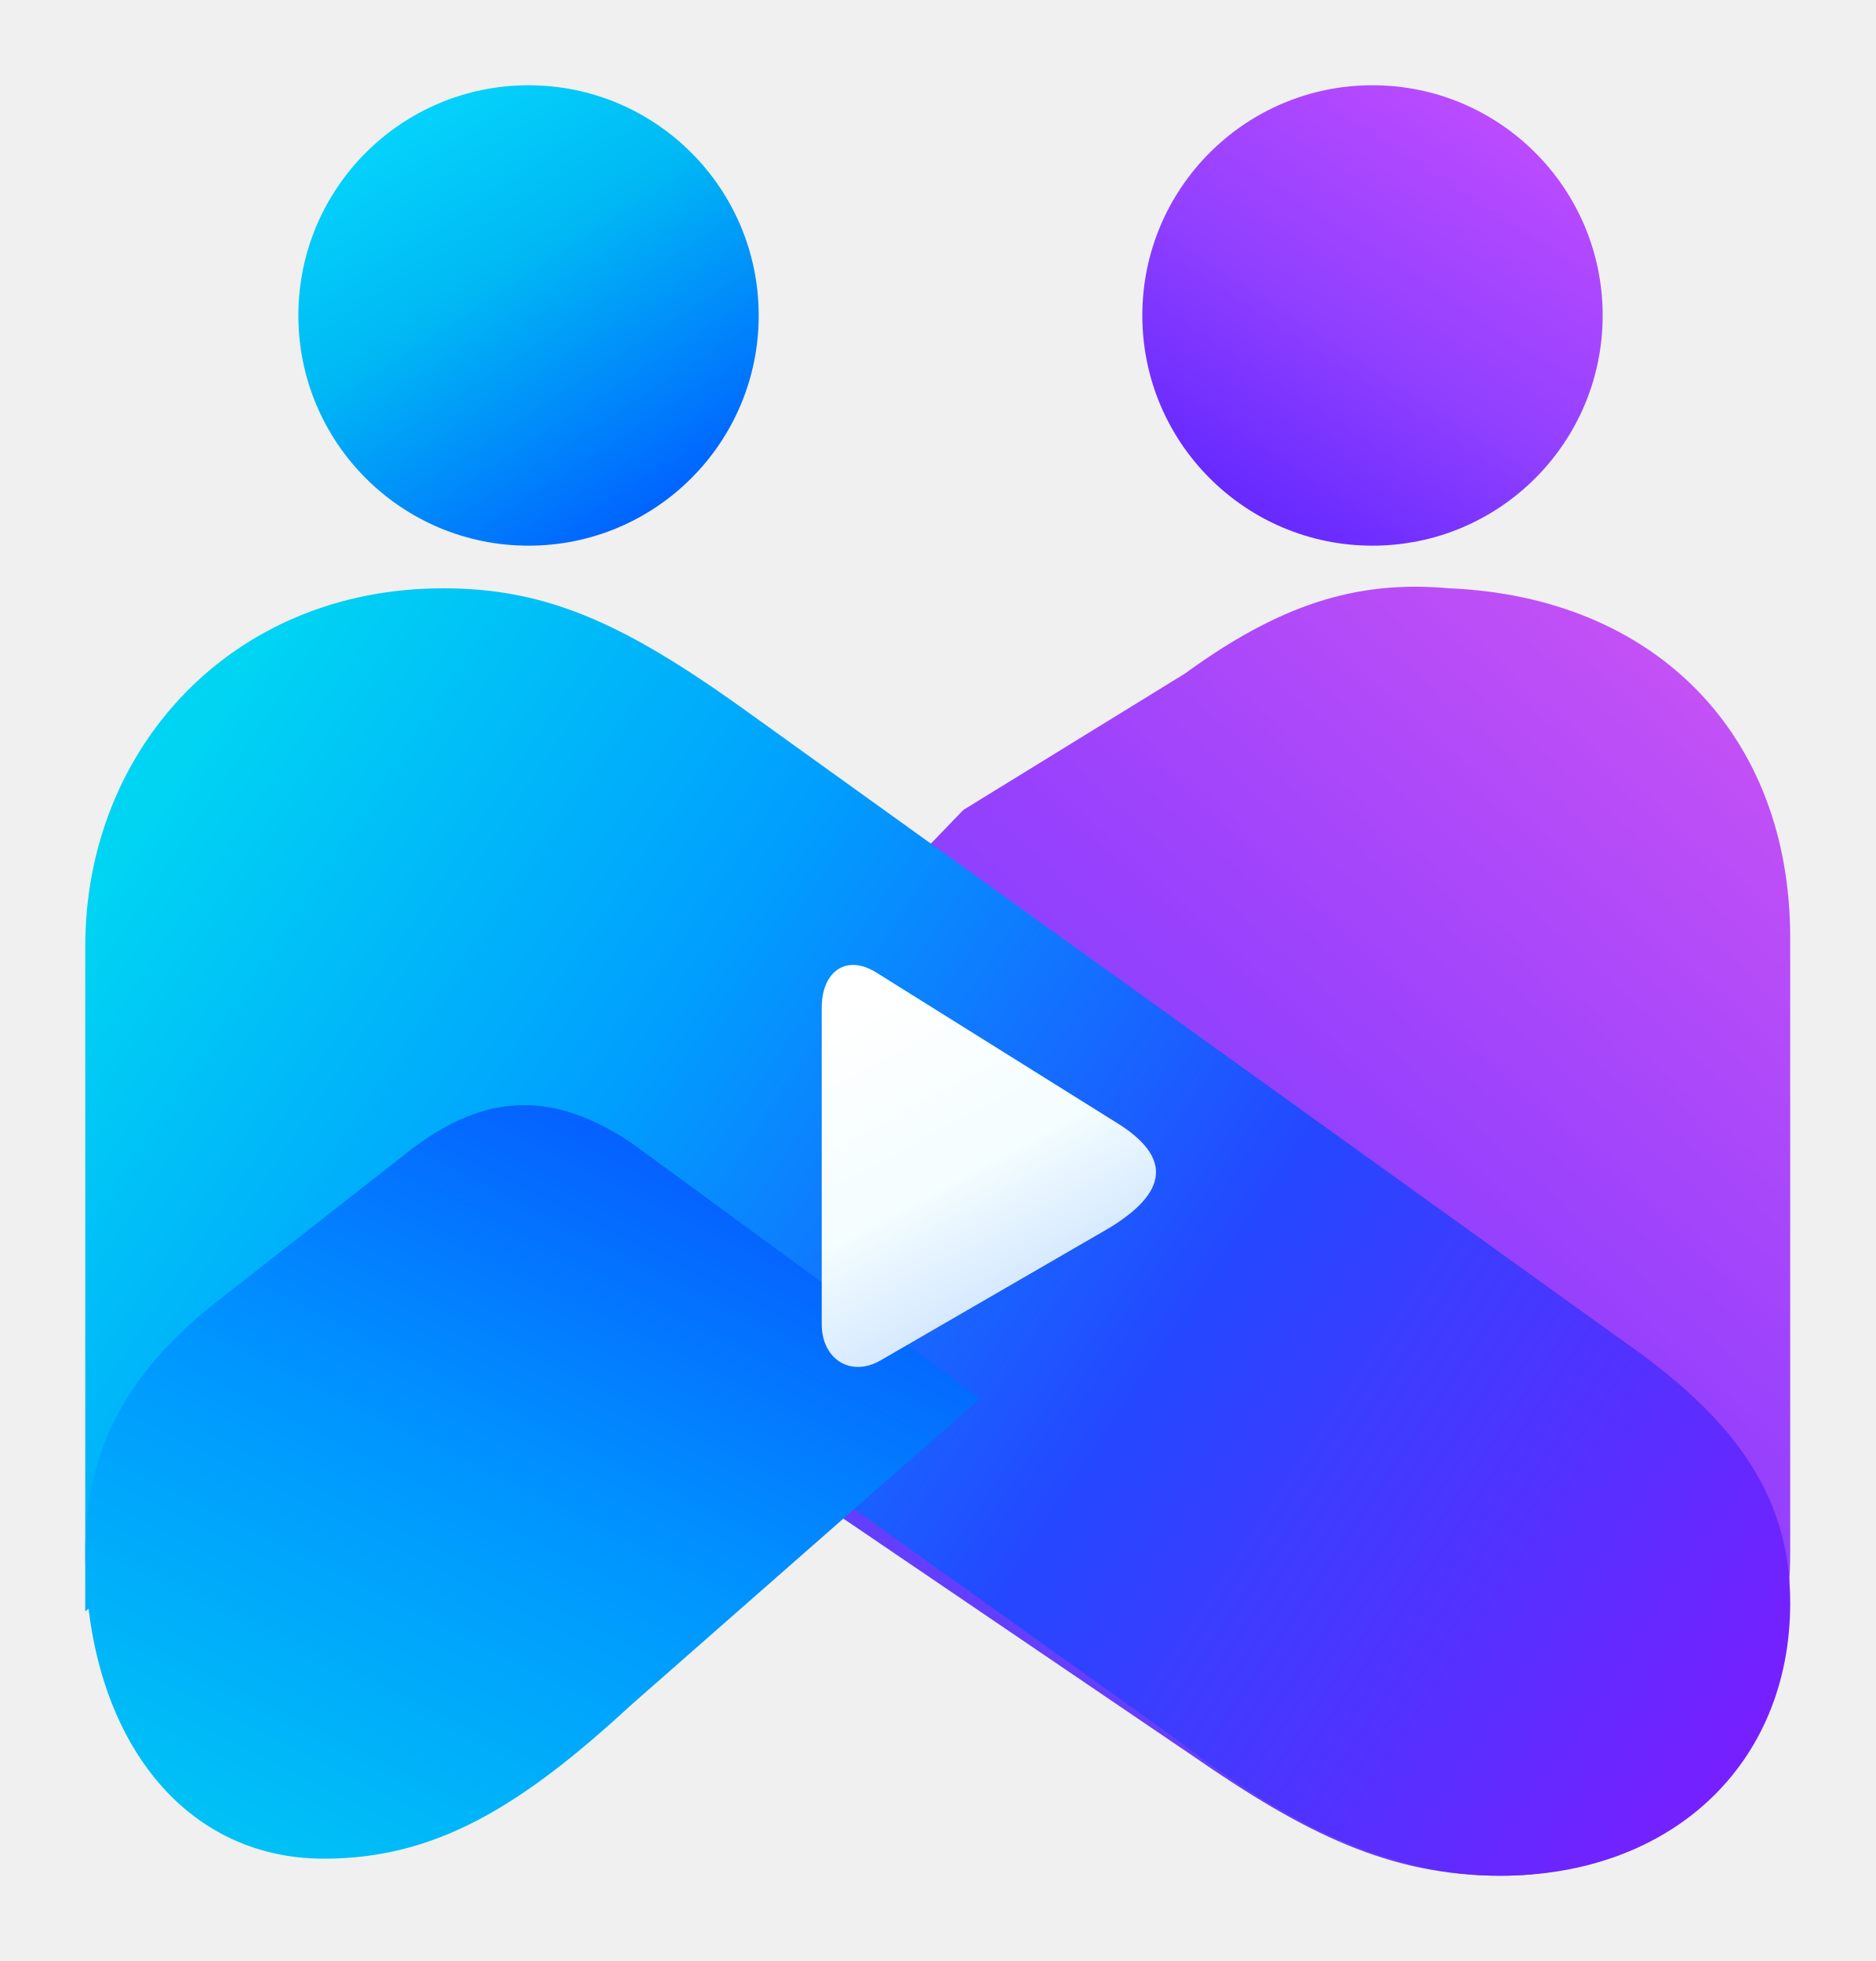
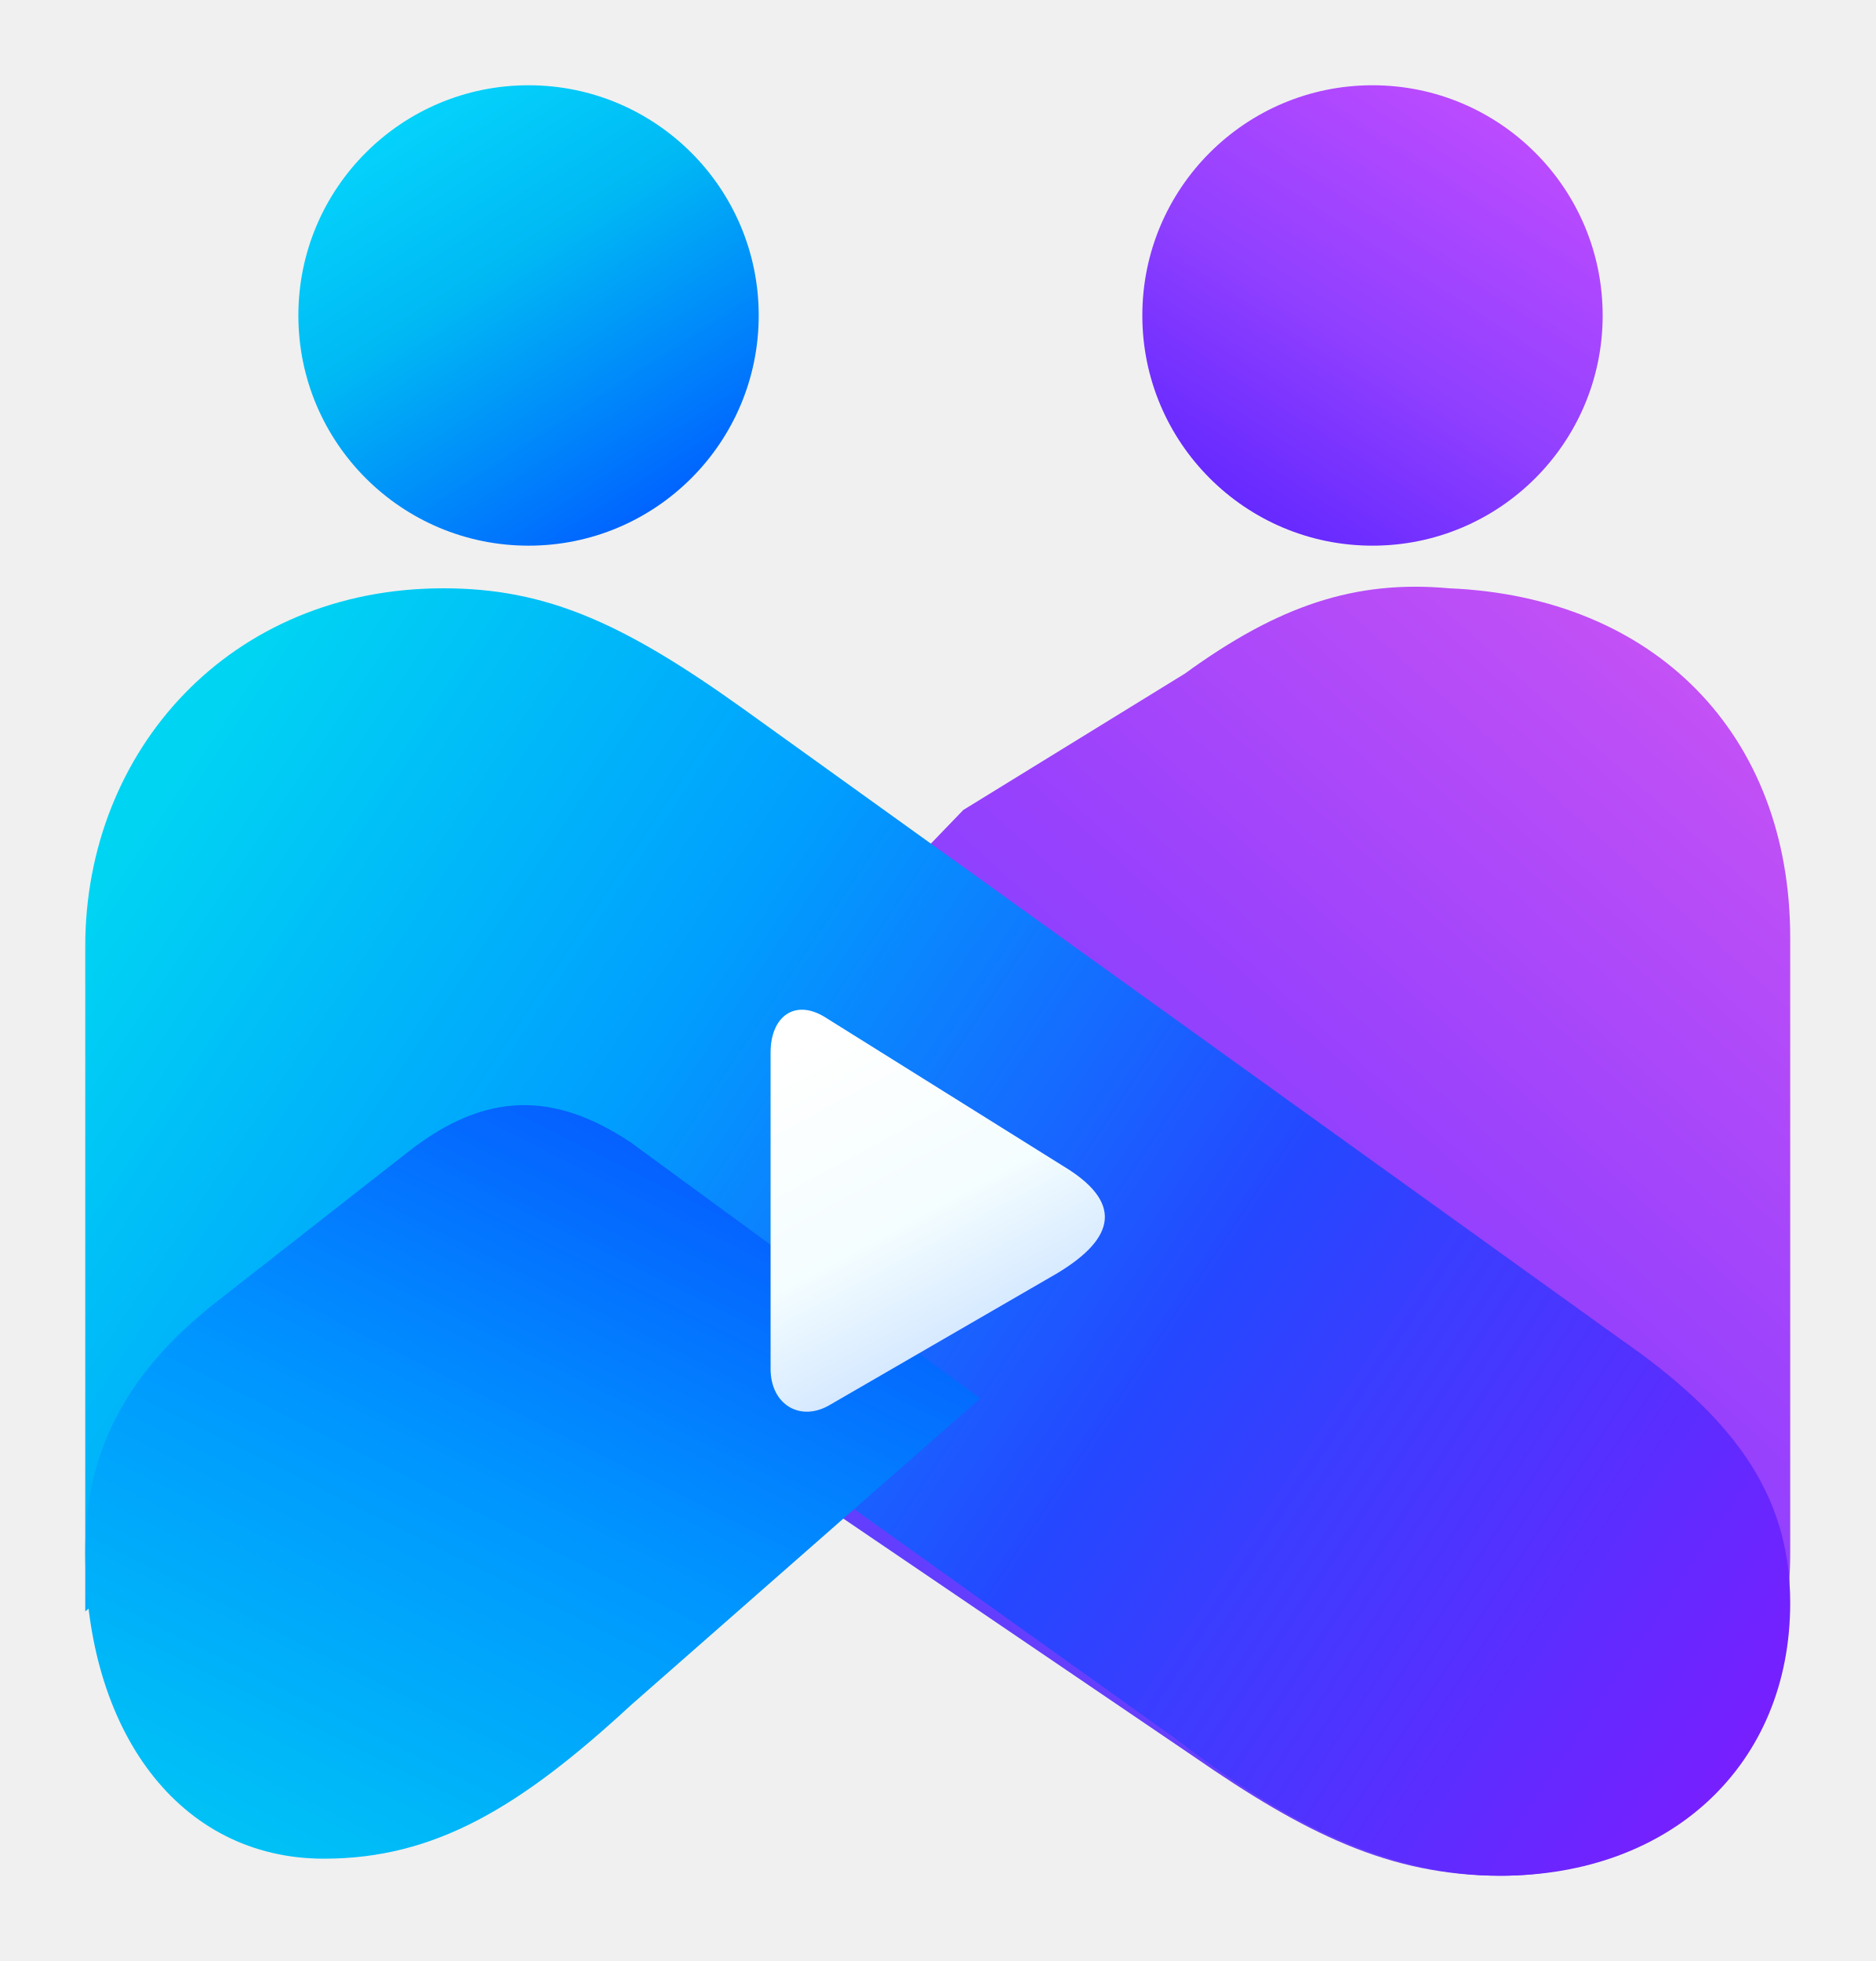
<svg xmlns="http://www.w3.org/2000/svg" xmlns:xlink="http://www.w3.org/1999/xlink" width="220" height="230" viewBox="0 0 220 230" role="img" aria-labelledby="title desc">
  <defs>
    <linearGradient id="cyanHead" x1="0" y1="0" x2=".65" y2="1">
      <stop stop-color="#06DFFF" />
      <stop offset=".48" stop-color="#00B9F4" />
      <stop offset="1" stop-color="#0064FF" />
    </linearGradient>
    <linearGradient id="purpleHead" x1=".85" y1="0" x2=".2" y2="1">
      <stop stop-color="#C34DFF" />
      <stop offset=".55" stop-color="#9140FF" />
      <stop offset="1" stop-color="#5E25FF" />
    </linearGradient>
    <linearGradient id="backRibbon" x1="1" y1="0" x2=".1" y2="1">
      <stop stop-color="#CE55F4" />
      <stop offset=".38" stop-color="#9841FD" />
      <stop offset="1" stop-color="#413CFF" />
    </linearGradient>
    <linearGradient id="frontRibbon" gradientUnits="userSpaceOnUse" x1="8" y1="84" x2="188" y2="204">
      <stop stop-color="#00D4F3" />
      <stop offset=".3" stop-color="#009EFE" />
      <stop offset=".62" stop-color="#2448FF" />
      <stop offset="1" stop-color="#7620FF" />
    </linearGradient>
    <linearGradient id="leftFold" x1=".2" y1="1" x2=".8" y2="0">
      <stop stop-color="#00C2F6" />
      <stop offset=".48" stop-color="#0095FF" />
      <stop offset="1" stop-color="#0751FF" />
    </linearGradient>
    <linearGradient id="play" x1=".3" y1="0" x2=".75" y2="1">
      <stop stop-color="#FFFFFF" />
      <stop offset=".48" stop-color="#F4FDFF" />
      <stop offset="1" stop-color="#BDD9FF" />
    </linearGradient>
    <linearGradient id="whiteBack" x1=".7" y1="0" x2=".4" y2="1">
      <stop stop-color="#FFFFFF" />
      <stop offset="1" stop-color="#D2DCFF" />
    </linearGradient>
    <linearGradient id="whiteFront" x1="0" y1="0" x2="1" y2="1">
      <stop stop-color="#FFFFFF" />
      <stop offset=".44" stop-color="#EBF6FF" />
      <stop offset="1" stop-color="#B1D8FF" />
    </linearGradient>
    <linearGradient id="whiteFold" x1="0" y1="1" x2="1" y2="0">
      <stop stop-color="#FFFFFF" />
      <stop offset="1" stop-color="#B6DCFF" />
    </linearGradient>
    <linearGradient id="wordSpace" x1="0" y1=".15" x2="1" y2=".85">
      <stop stop-color="#00B8F4" />
      <stop offset=".32" stop-color="#0071FF" />
      <stop offset=".63" stop-color="#4C35FF" />
      <stop offset="1" stop-color="#9515F5" />
    </linearGradient>
    <linearGradient id="wordSpaceBright" x1="0" y1="0" x2="1" y2="1">
      <stop stop-color="#18D0FF" />
      <stop offset=".34" stop-color="#2B92FF" />
      <stop offset=".72" stop-color="#8866FF" />
      <stop offset="1" stop-color="#C279FF" />
    </linearGradient>
    <linearGradient id="appWhite" x1="0" y1="0" x2="1" y2="1">
      <stop stop-color="#FFFFFF" />
      <stop offset="1" stop-color="#F3F6FF" />
    </linearGradient>
    <linearGradient id="appDark" x1="0" y1="0" x2="1" y2="1">
      <stop stop-color="#15233F" />
      <stop offset="1" stop-color="#070C22" />
    </linearGradient>
    <linearGradient id="appBlue" x1=".1" y1="0" x2=".9" y2="1">
      <stop stop-color="#00CFF8" />
      <stop offset=".42" stop-color="#008EFF" />
      <stop offset="1" stop-color="#0446FF" />
    </linearGradient>
    <linearGradient id="appViolet" x1="0" y1="0" x2="1" y2="1">
      <stop stop-color="#AE70FF" />
      <stop offset=".4" stop-color="#8743FF" />
      <stop offset="1" stop-color="#5913EF" />
    </linearGradient>
    <linearGradient id="appOutline" x1="0" y1="1" x2="1" y2="0">
      <stop stop-color="#008BFF" />
      <stop offset=".45" stop-color="#3C3CFF" />
      <stop offset="1" stop-color="#B02DFF" />
    </linearGradient>
    <linearGradient id="darkBoard" x1="0" y1="0" x2="1" y2="1">
      <stop stop-color="#030914" />
      <stop offset=".6" stop-color="#09152D" />
      <stop offset="1" stop-color="#0B0922" />
    </linearGradient>
    <linearGradient id="glassPanel" x1="0" y1="0" x2="1" y2="1">
      <stop stop-color="#203559" stop-opacity=".72" />
      <stop offset="1" stop-color="#172043" stop-opacity=".45" />
    </linearGradient>
    <radialGradient id="glowCyan">
      <stop stop-color="#00BDFF" stop-opacity=".38" />
      <stop offset=".45" stop-color="#008CFF" stop-opacity=".13" />
      <stop offset="1" stop-color="#008CFF" stop-opacity="0" />
    </radialGradient>
    <radialGradient id="glowPurple">
      <stop stop-color="#853EFF" stop-opacity=".36" />
      <stop offset=".45" stop-color="#7538FF" stop-opacity=".14" />
      <stop offset="1" stop-color="#7538FF" stop-opacity="0" />
    </radialGradient>
    <radialGradient id="glowWhite">
      <stop stop-color="#FFFFFF" stop-opacity=".7" />
      <stop offset="1" stop-color="#FFFFFF" stop-opacity="0" />
    </radialGradient>
    <g id="mark-color">
      <circle cx="52" cy="27" r="27" fill="url(#cyanHead)" />
      <circle cx="151" cy="27" r="27" fill="url(#purpleHead)" />
      <path fill="url(#backRibbon)" d="M103 85 129 69C140 61 149 58 160 59C184 60 200 76 200 100V172C200 195 186 210 166 210C153 210 143 205 130 196L49 141Z" />
      <path fill="url(#frontRibbon)" d="M42 59C54 59 63 63 77 73L180 147C193 156 200 165 200 178C200 197 186 210 166 210C153 210 141 204 128 194L65 149C53 141 44 142 33 151L0 179V101C0 78 17 59 42 59Z" />
      <path fill="url(#leftFold)" d="M0 172C0 160 5 151 15 143L38 125C47 118 55 118 64 124L105 154 64 190C51 202 41 208 28 208C11 208 0 193 0 172Z" />
-       <path fill="url(#play)" d="M92.693 104.0C89.193 101.9 86.393 104.0 86.393 108.2V145.3C86.393 149.5 89.893 151.6 93.393 149.5L119.993 134.1C126.993 129.9 127.693 125.7 120.693 121.5L92.693 104.0Z" />
+       <path fill="url(#play)" d="M86.693 109.25C83.193 107.15 80.393 109.25 80.393 113.45V150.55C80.393 154.75 83.893 156.85 87.393 154.75L113.993 139.35C120.993 135.15 121.693 130.95 114.693 126.75L86.693 109.25Z" />
    </g>
    <g id="mark-pearl">
      <circle cx="52" cy="27" r="27" fill="#FFF" />
      <circle cx="151" cy="27" r="27" fill="#FFF" />
      <path fill="url(#whiteBack)" d="M103 85 129 69C140 61 149 58 160 59C184 60 200 76 200 100V172C200 195 186 210 166 210C153 210 143 205 130 196L49 141Z" />
      <path fill="url(#whiteFront)" d="M42 59C54 59 63 63 77 73L180 147C193 156 200 165 200 178C200 197 186 210 166 210C153 210 141 204 128 194L65 149C53 141 44 142 33 151L0 179V101C0 78 17 59 42 59Z" />
      <path fill="url(#whiteFold)" d="M0 172C0 160 5 151 15 143L38 125C47 118 55 118 64 124L105 154 64 190C51 202 41 208 28 208C11 208 0 193 0 172Z" />
-       <path fill="#FFFFFF" d="M92.693 104.0C89.193 101.9 86.393 104.0 86.393 108.2V145.3C86.393 149.5 89.893 151.6 93.393 149.5L119.993 134.1C126.993 129.9 127.693 125.7 120.693 121.5L92.693 104.0Z" />
+       <path fill="#FFFFFF" d="M86.693 109.25C83.193 107.15 80.393 109.25 80.393 113.45V150.55C80.393 154.75 83.893 156.85 87.393 154.75L113.993 139.35C120.993 135.15 121.693 130.95 114.693 126.75L86.693 109.25Z" />
    </g>
    <g id="mark-white">
      <circle cx="52" cy="27" r="27" fill="#FFF" />
      <circle cx="151" cy="27" r="27" fill="#FFF" />
-       <path fill="#FFF" fill-rule="evenodd" d="M42 59C55 59 64 65 77 73L102 91 129 69C140 61 149 58 160 59C184 60 200 76 200 100V172C200 195 186 210 166 210C152 210 140 204 127 194L101 175 64 190C51 202 41 208 28 208C11 208 0 193 0 172V101C0 78 17 59 42 59Z M92.693 104.0C89.193 101.9 86.393 104.0 86.393 108.2V145.3C86.393 149.5 89.893 151.6 93.393 149.5L119.993 134.1C126.993 129.9 127.693 125.7 120.693 121.5L92.693 104.0Z" />
+       <path fill="#FFF" fill-rule="evenodd" d="M42 59C55 59 64 65 77 73L102 91 129 69C140 61 149 58 160 59C184 60 200 76 200 100V172C200 195 186 210 166 210C152 210 140 204 127 194L101 175 64 190C51 202 41 208 28 208C11 208 0 193 0 172V101C0 78 17 59 42 59Z M86.693 109.25C83.193 107.15 80.393 109.25 80.393 113.45V150.55C80.393 154.75 83.893 156.85 87.393 154.75L113.993 139.35C120.993 135.15 121.693 130.95 114.693 126.75L86.693 109.25Z" />
    </g>
    <g id="mark-navy">
      <circle cx="52" cy="27" r="27" fill="#111A34" />
      <circle cx="151" cy="27" r="27" fill="#111A34" />
-       <path fill="#111A34" fill-rule="evenodd" d="M42 59C55 59 64 65 77 73L102 91 129 69C140 61 149 58 160 59C184 60 200 76 200 100V172C200 195 186 210 166 210C152 210 140 204 127 194L101 175 64 190C51 202 41 208 28 208C11 208 0 193 0 172V101C0 78 17 59 42 59Z M92.693 104.0C89.193 101.9 86.393 104.0 86.393 108.2V145.3C86.393 149.5 89.893 151.6 93.393 149.5L119.993 134.1C126.993 129.9 127.693 125.7 120.693 121.5L92.693 104.0Z" />
+       <path fill="#111A34" fill-rule="evenodd" d="M42 59C55 59 64 65 77 73L102 91 129 69C140 61 149 58 160 59C184 60 200 76 200 100V172C200 195 186 210 166 210C152 210 140 204 127 194L101 175 64 190C51 202 41 208 28 208C11 208 0 193 0 172V101C0 78 17 59 42 59Z M86.693 109.25C83.193 107.15 80.393 109.25 80.393 113.45V150.55C80.393 154.75 83.893 156.85 87.393 154.75L113.993 139.35C120.993 135.15 121.693 130.95 114.693 126.75L86.693 109.25Z" />
    </g>
  </defs>
  <use href="#mark-color" xlink:href="#mark-color" transform="translate(10 10) scale(1.0)" />
</svg>
